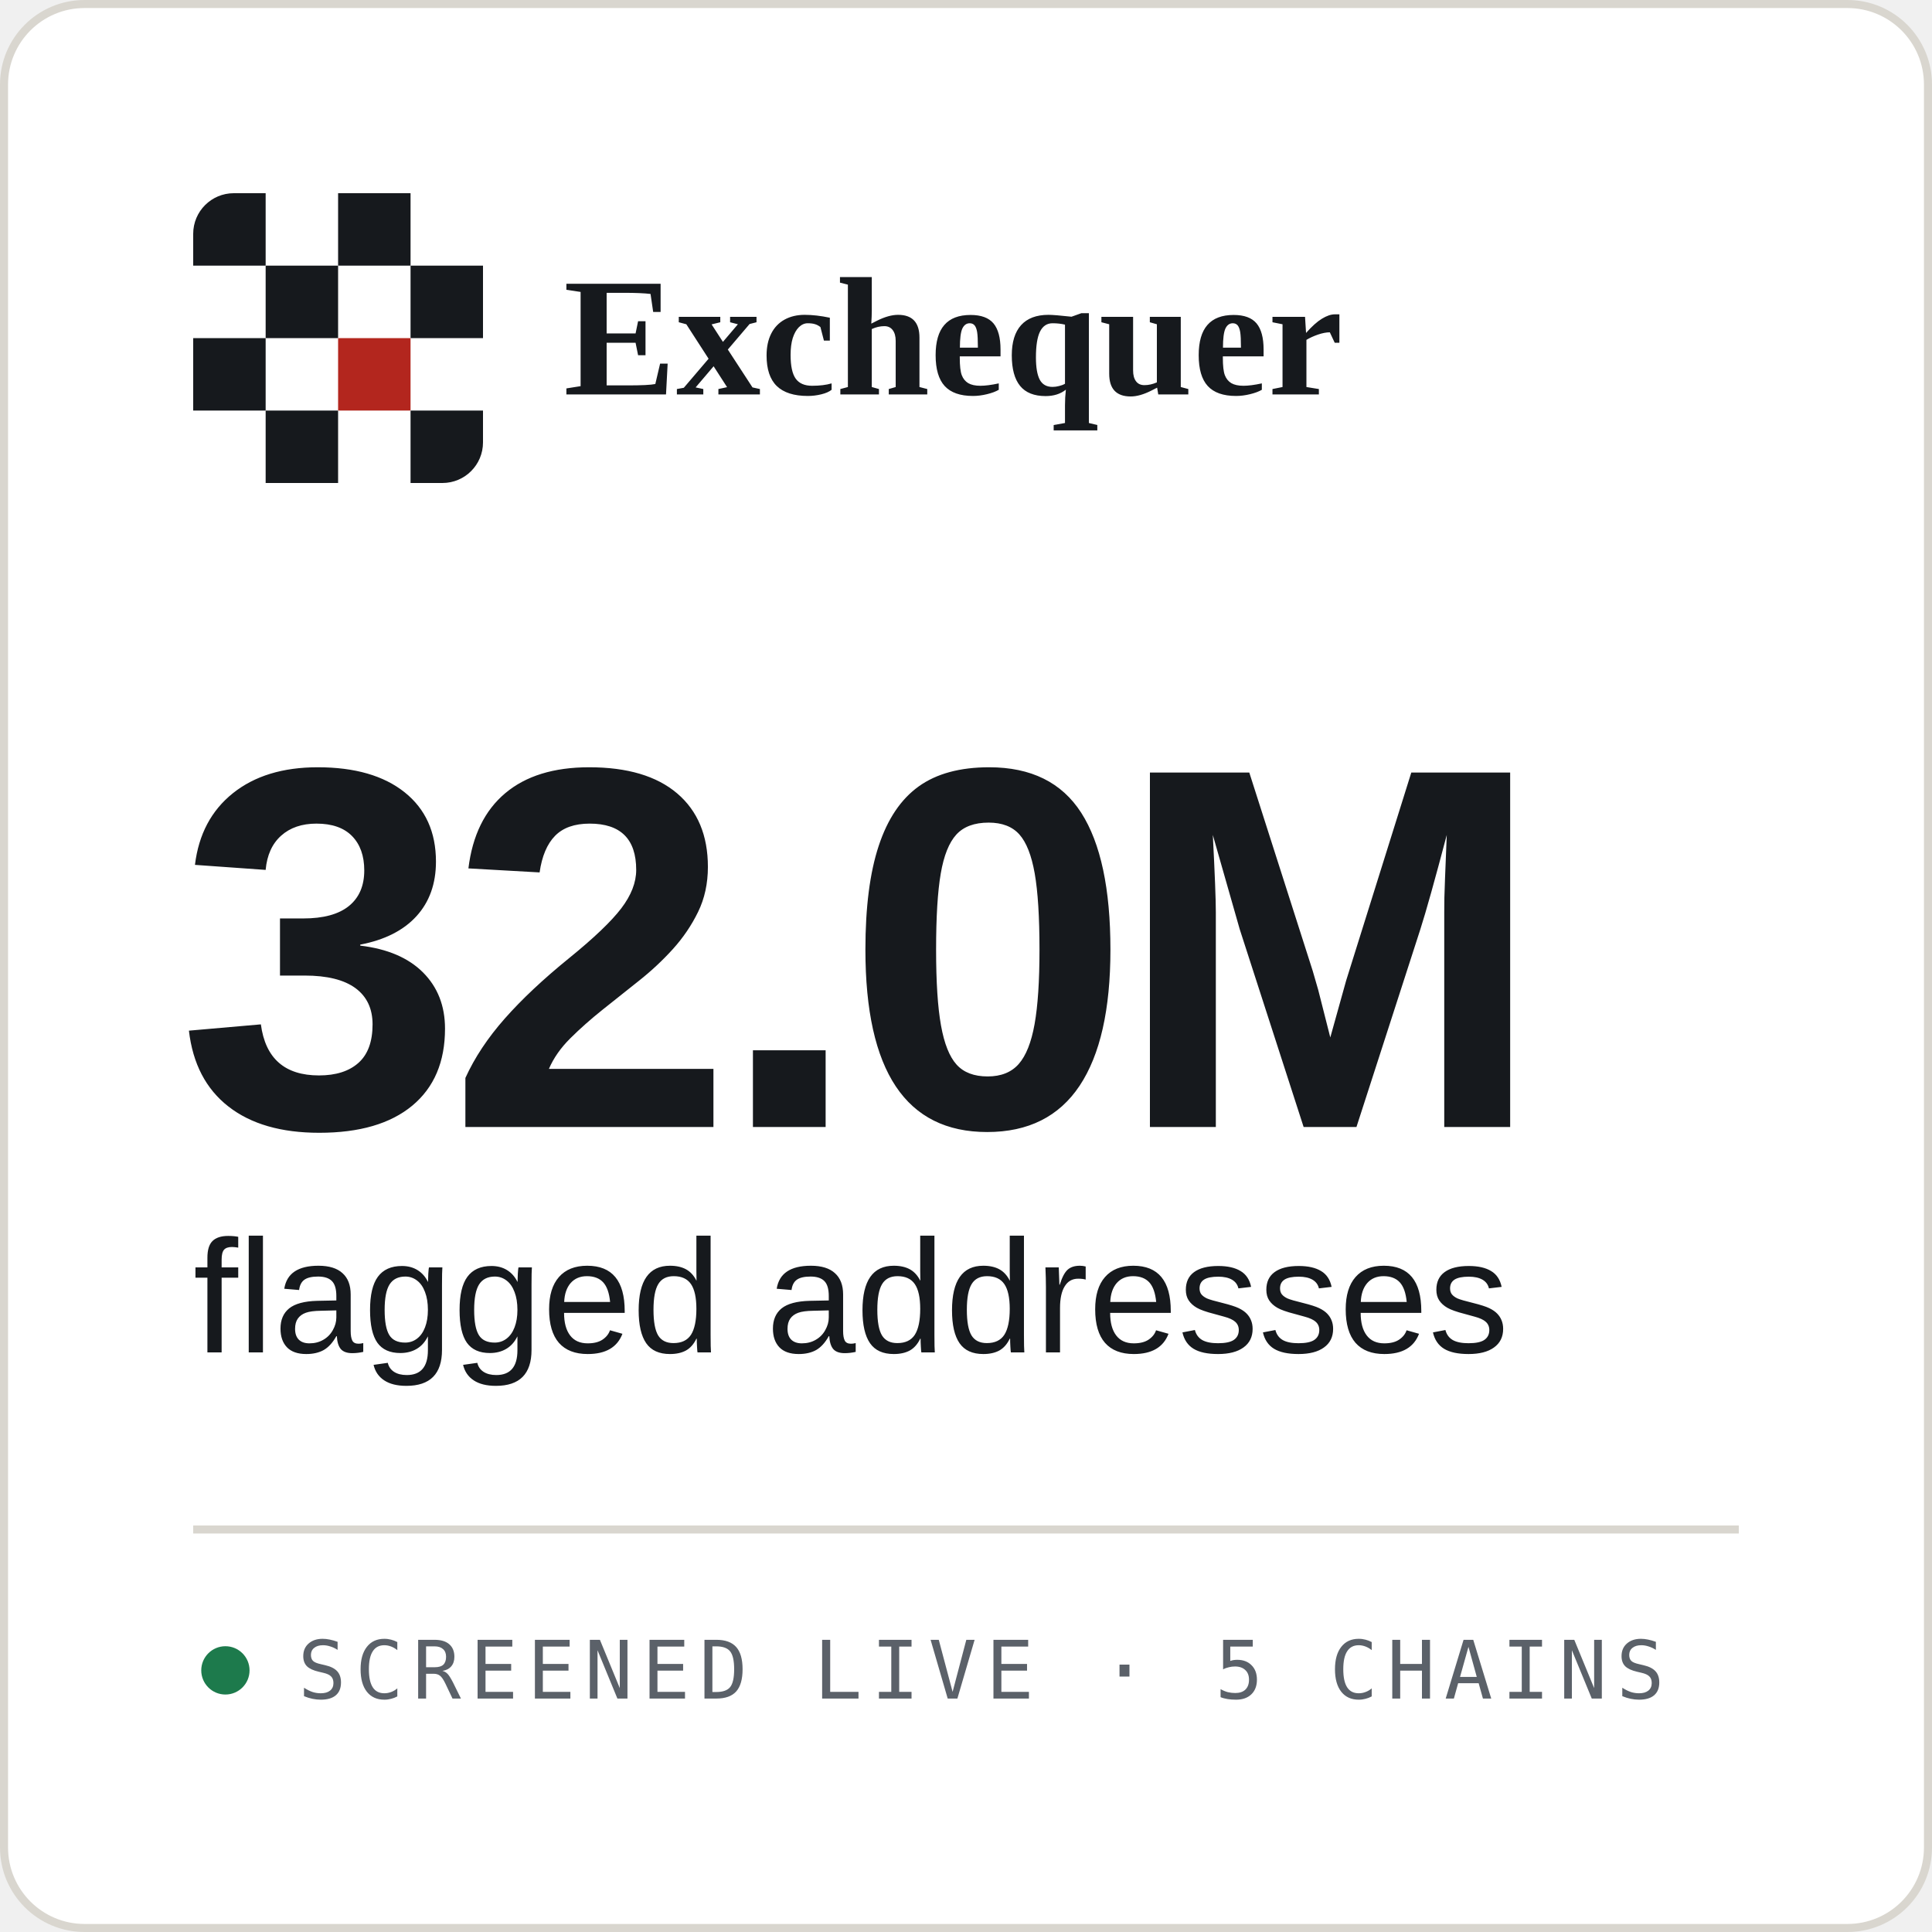
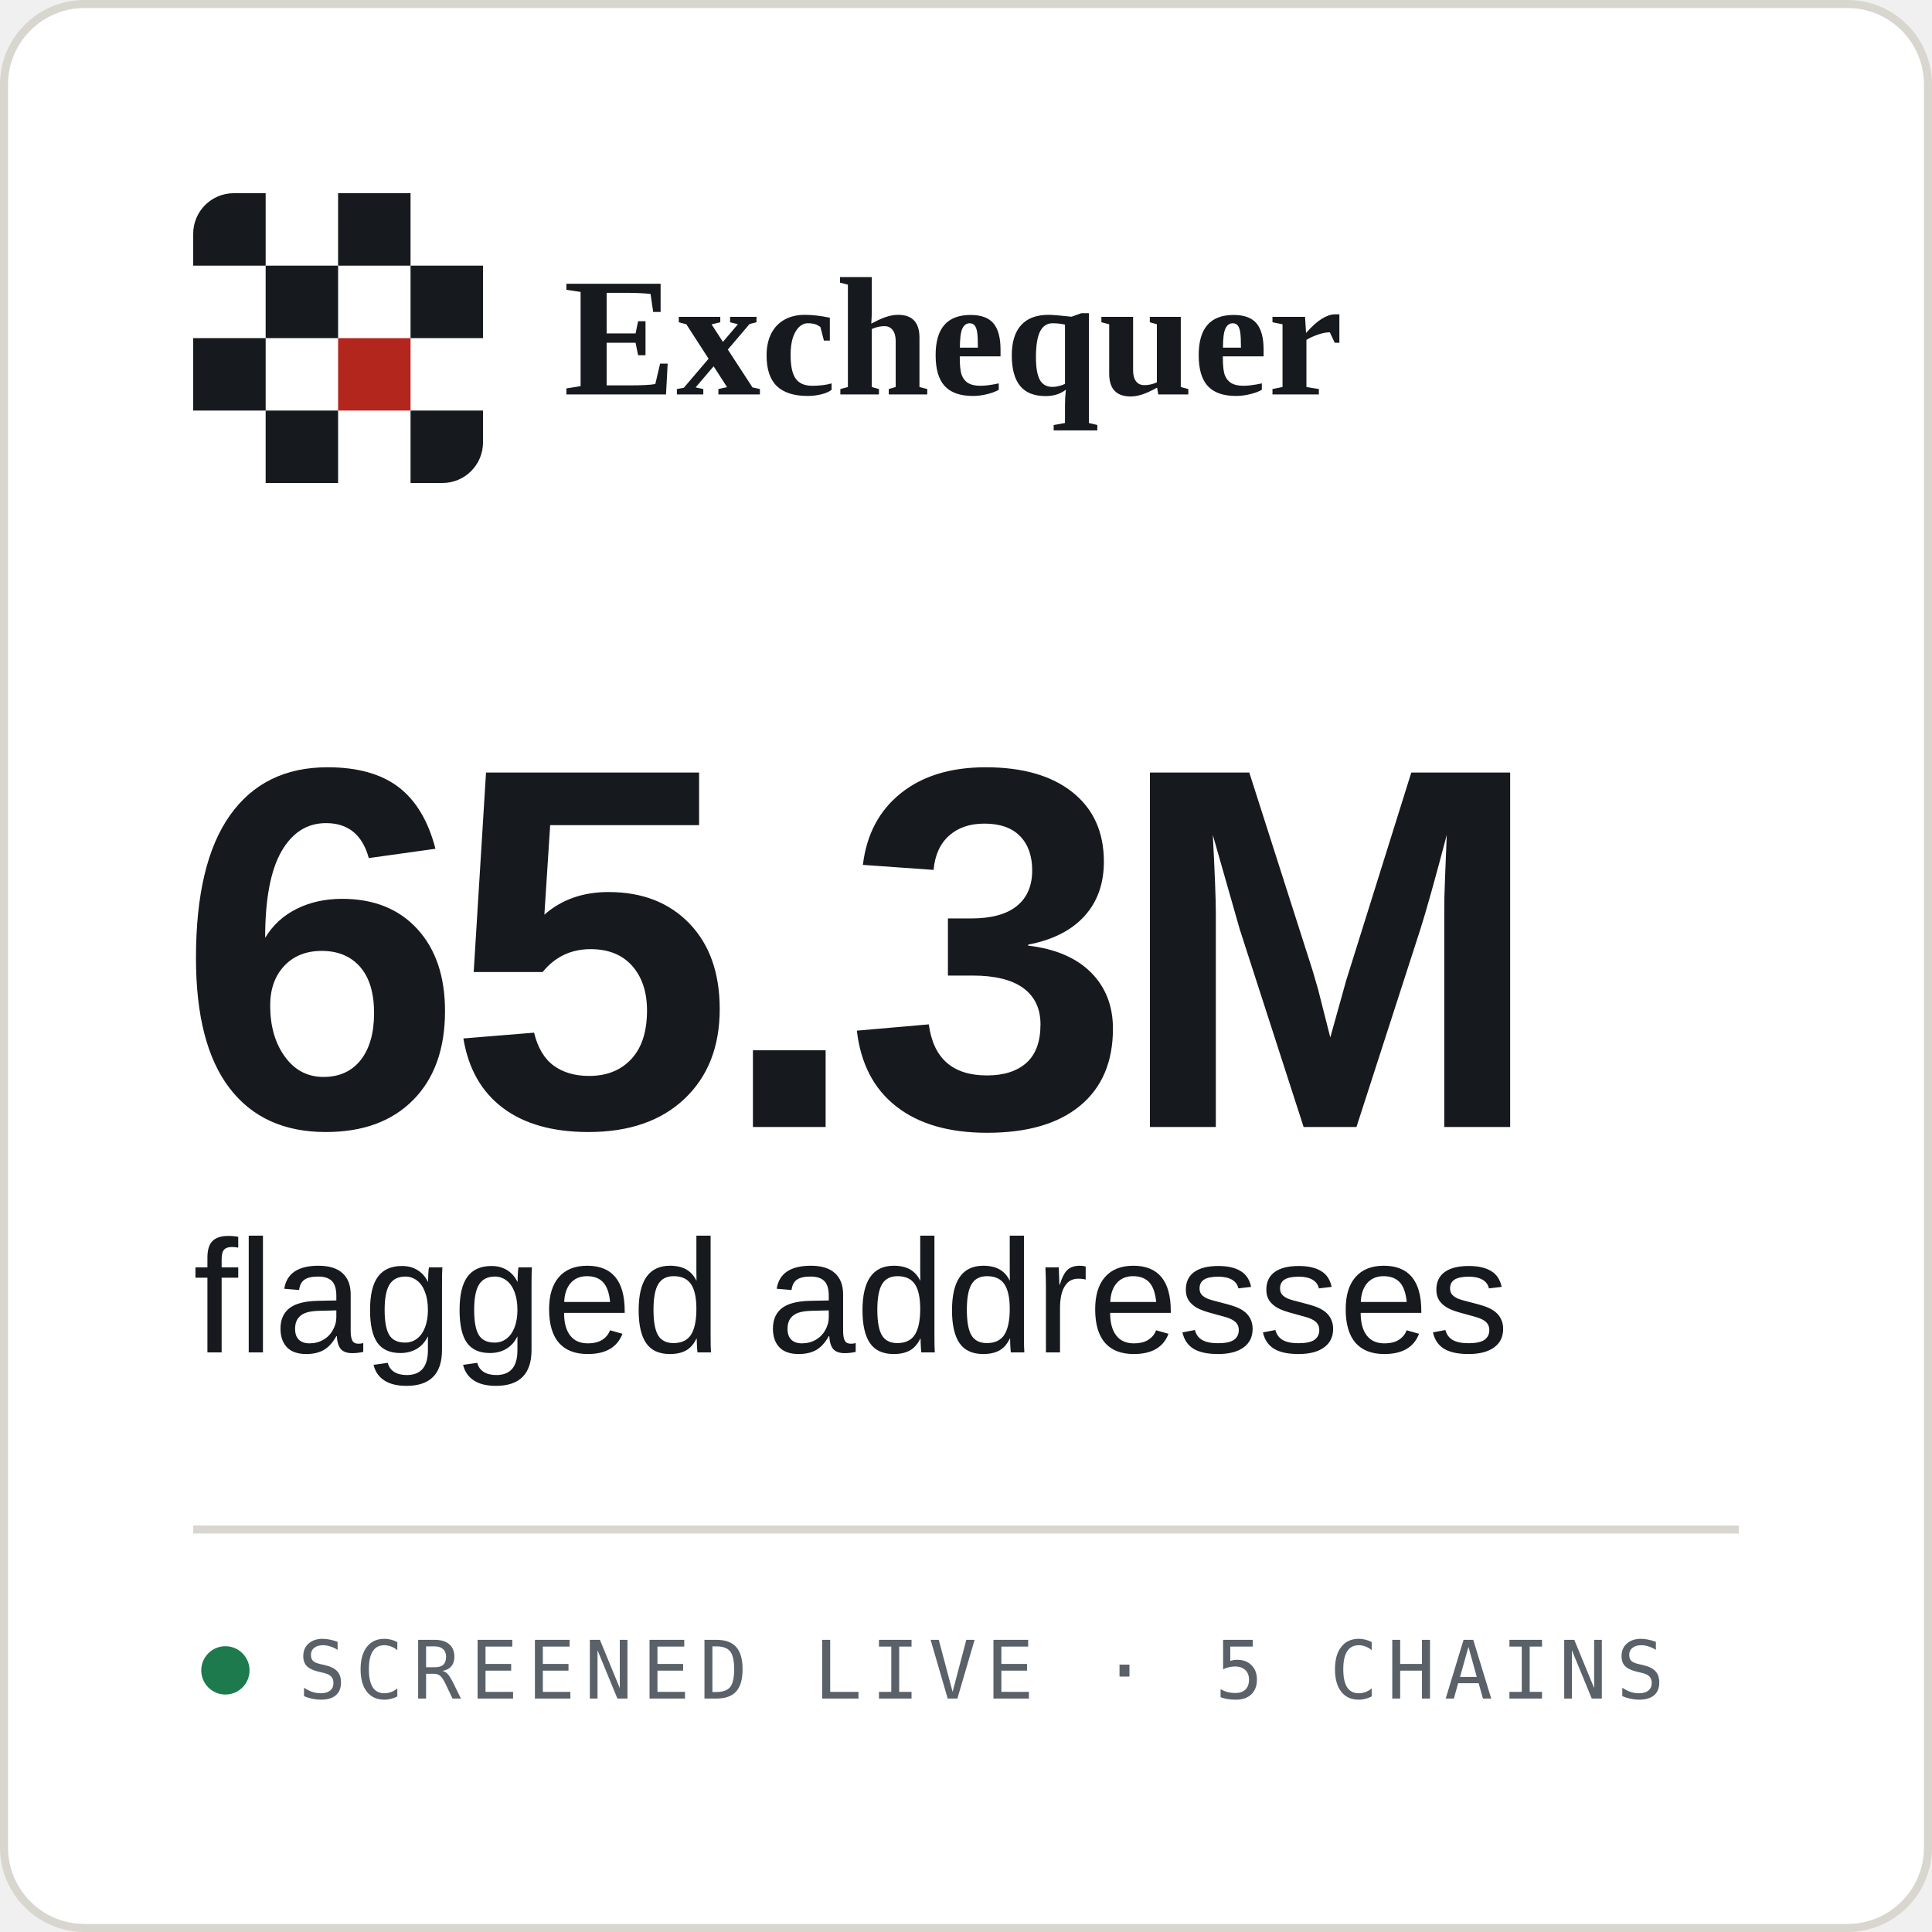
- <svg xmlns="http://www.w3.org/2000/svg" width="240" height="240" viewBox="0 0 240 240" role="img" aria-label="32.0M flagged addresses, screened live across 5 chains by Exchequer">
+ <svg xmlns="http://www.w3.org/2000/svg" width="240" height="240" viewBox="0 0 240 240" role="img" aria-label="65.3M flagged addresses, screened live across 5 chains by Exchequer">
  <rect x="0.5" y="0.5" width="239" height="239" rx="10" fill="#ffffff" stroke="#d9d6cf" />
  <clipPath id="m">
    <rect x="24" y="24" width="36" height="36" rx="5.04" />
  </clipPath>
  <g clip-path="url(#m)">
    <rect x="24" y="24" width="9" height="9" fill="#16191d" />
    <rect x="42" y="24" width="9" height="9" fill="#16191d" />
    <rect x="33" y="33" width="9" height="9" fill="#16191d" />
    <rect x="51" y="33" width="9" height="9" fill="#16191d" />
    <rect x="24" y="42" width="9" height="9" fill="#16191d" />
    <rect x="42" y="42" width="9" height="9" fill="#b3261e" />
    <rect x="33" y="51" width="9" height="9" fill="#16191d" />
    <rect x="51" y="51" width="9" height="9" fill="#16191d" />
  </g>
  <text x="70" y="49" font-family="Georgia, 'Times New Roman', serif" font-size="21" font-weight="700" fill="#16191d">Exchequer</text>
-   <text x="22" y="140" font-family="-apple-system, BlinkMacSystemFont, 'Segoe UI', 'Helvetica Neue', Arial, sans-serif" font-size="64" font-weight="700" fill="#16191d" letter-spacing="-2">32.0M</text>
+   <text x="22" y="140" font-family="-apple-system, BlinkMacSystemFont, 'Segoe UI', 'Helvetica Neue', Arial, sans-serif" font-size="64" font-weight="700" fill="#16191d" letter-spacing="-2">65.3M</text>
  <text x="24" y="168" font-family="-apple-system, BlinkMacSystemFont, 'Segoe UI', 'Helvetica Neue', Arial, sans-serif" font-size="20" font-weight="500" fill="#16191d">flagged addresses</text>
  <line x1="24" y1="190" x2="216" y2="190" stroke="#d9d6cf" />
  <circle cx="28" cy="207.5" r="3" fill="#1d7a4c" />
  <text x="37" y="211" font-family="ui-monospace, SFMono-Regular, Menlo, Consolas, monospace" font-size="10" font-weight="500" fill="#5b6169" letter-spacing="1.1">SCREENED LIVE · 5 CHAINS</text>
</svg>
